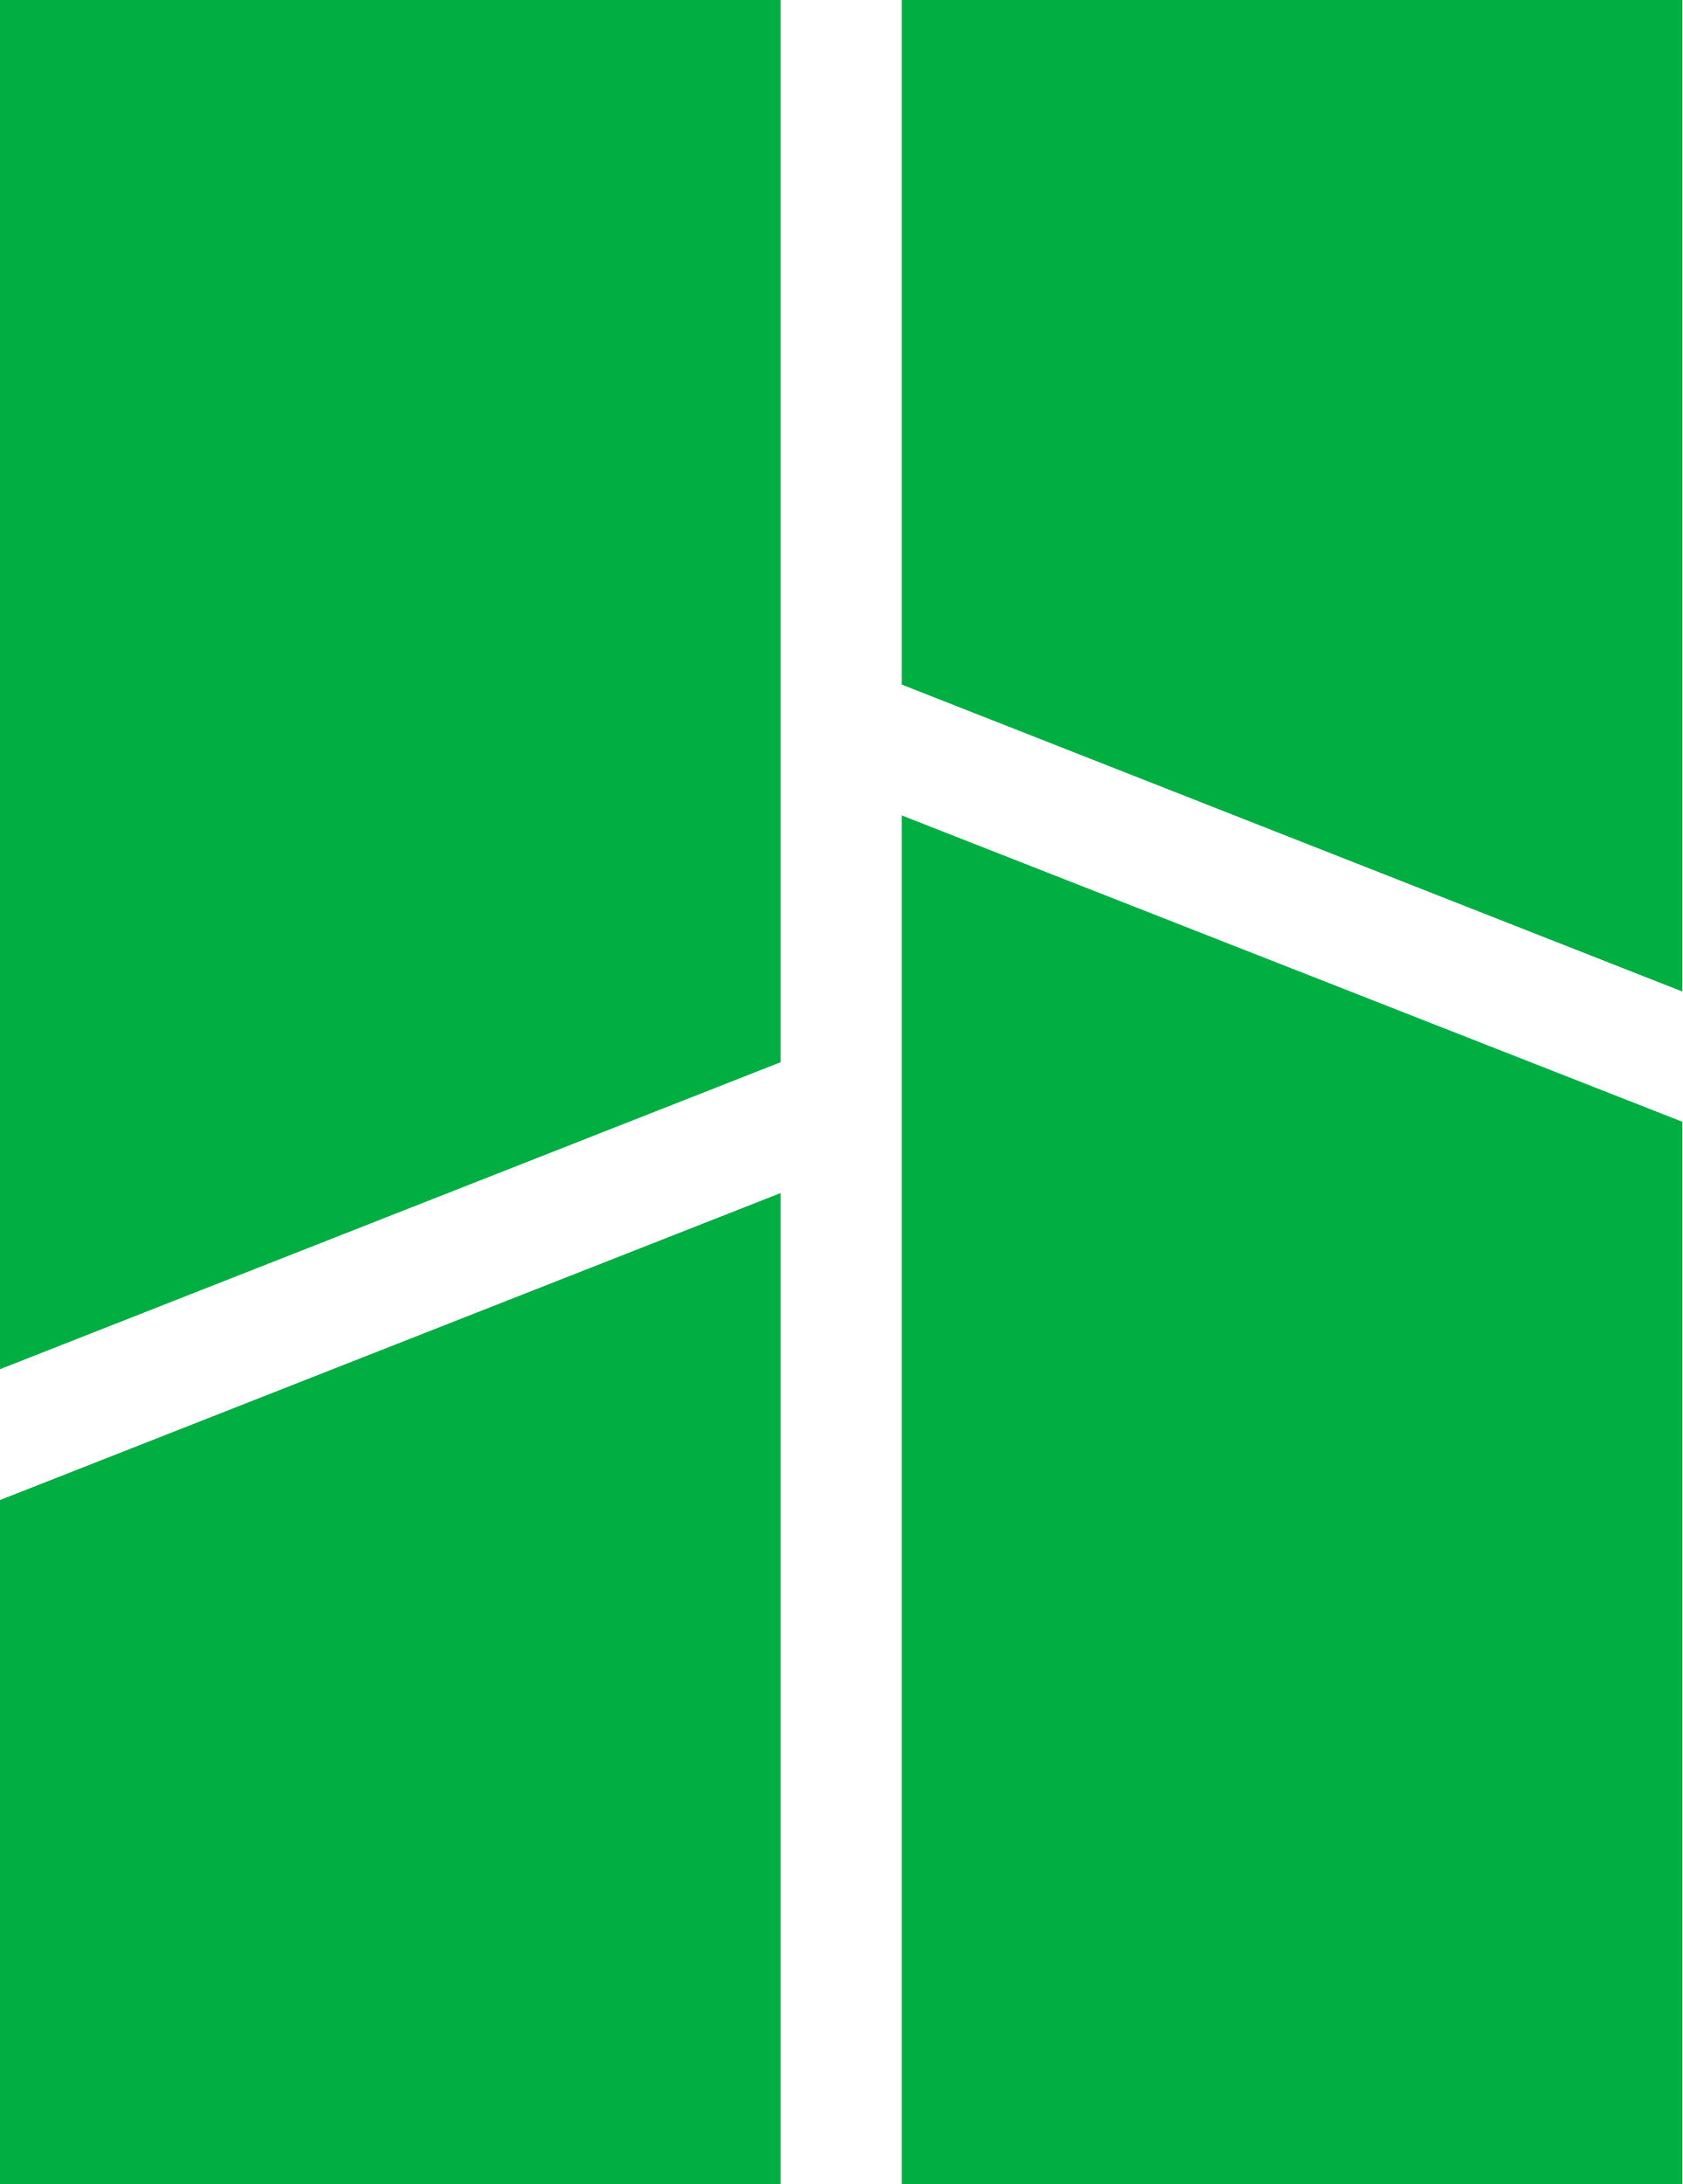
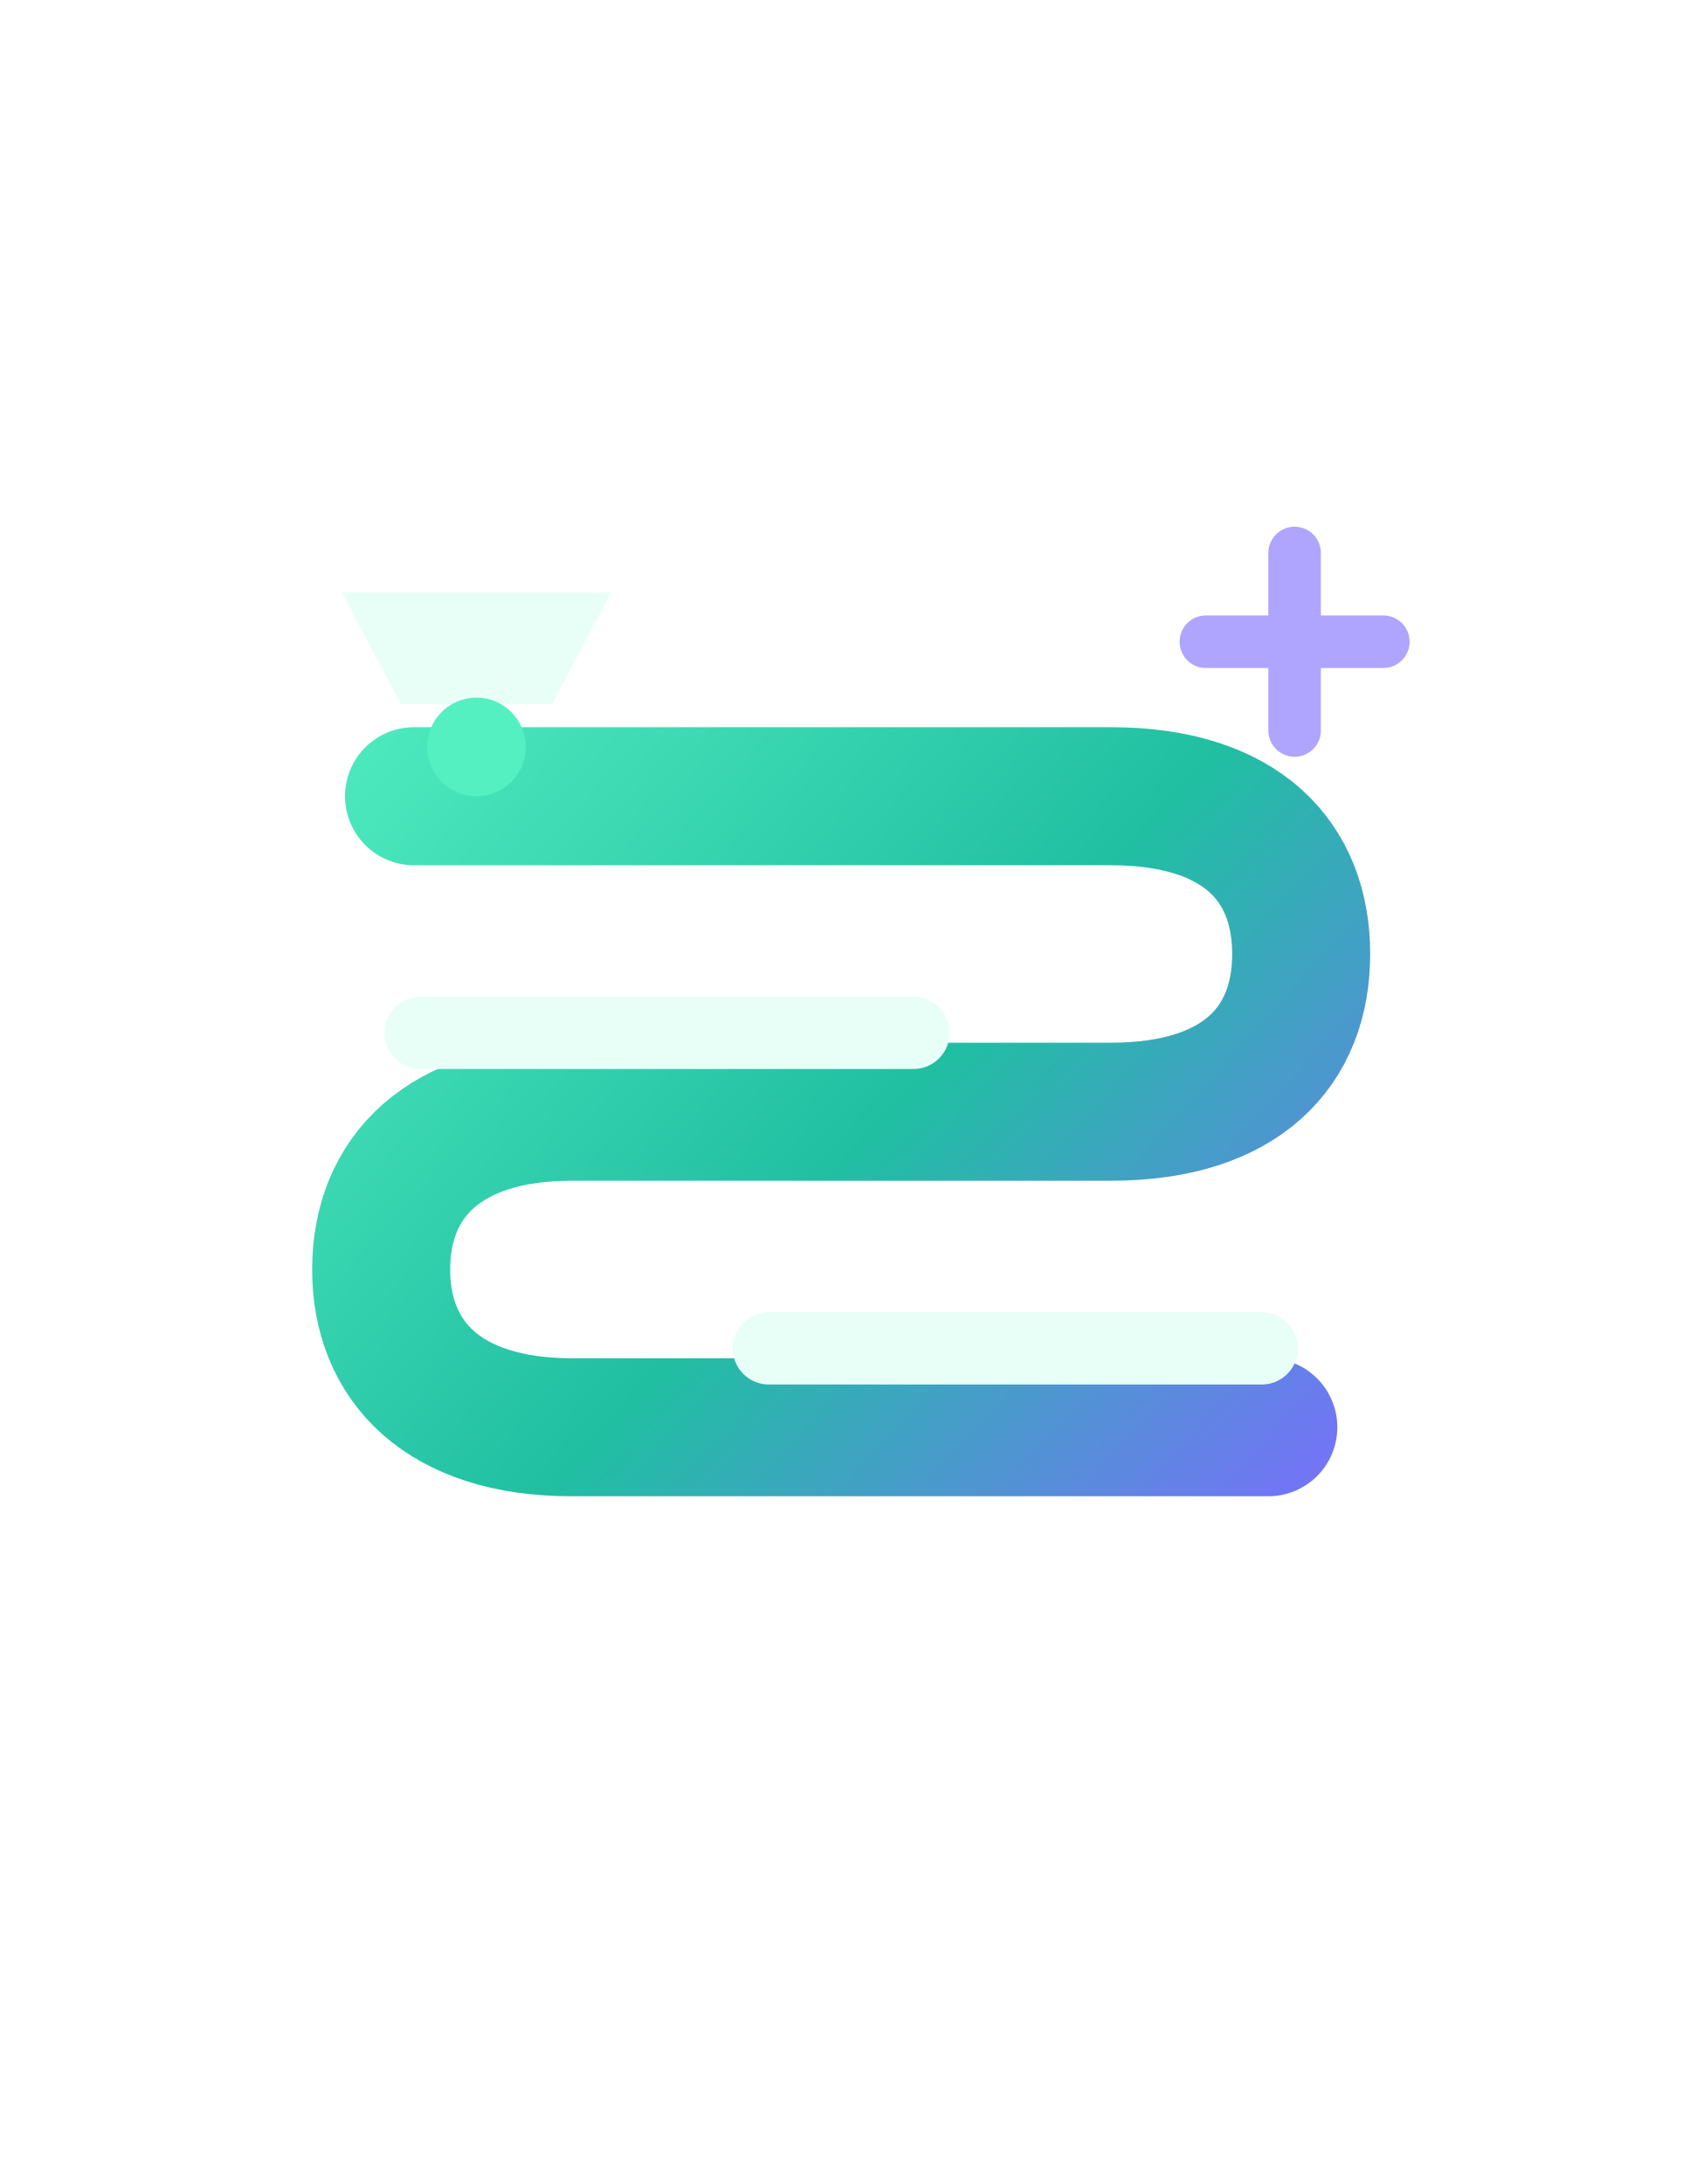
- <svg xmlns="http://www.w3.org/2000/svg" width="94" height="122" viewBox="0 0 94 122" fill="none">
-   <path d="M50.386 45.551V122H94V62.663L50.386 45.551Z" fill="#00AE42" />
-   <path d="M50.386 0V38.242L94 55.388V0H50.386Z" fill="#00AE42" />
-   <path d="M0 76.484V0H43.614V59.337L0 76.484Z" fill="#00AE42" />
-   <path d="M0 122V83.793L43.614 66.646V122H0Z" fill="#00AE42" />
+ <svg xmlns="http://www.w3.org/2000/svg" width="94" height="122" viewBox="0 0 512 512" role="img" aria-label="Bambu Studio AI LayerSpark">
+   <defs>
+     <linearGradient id="g" x1="100" y1="110" x2="410" y2="390" gradientUnits="userSpaceOnUse">
+       <stop stop-color="#55F0C2" />
+       <stop offset=".55" stop-color="#20BFA2" />
+       <stop offset="1" stop-color="#7C6CFF" />
+     </linearGradient>
+   </defs>
+   <path d="M126 166H338c40 0 58 20 58 48s-18 48-58 48H174c-39 0-58 20-58 48s19 48 58 48h212" fill="none" stroke="url(#g)" stroke-width="42" stroke-linecap="round" stroke-linejoin="round" />
+   <path d="M128 238h150M234 334h150" fill="none" stroke="#E8FFF8" stroke-width="22" stroke-linecap="round" />
+   <path d="M104 104h82l-18 34h-46z" fill="#E8FFF8" />
+   <circle cx="145" cy="151" r="15" fill="#55F0C2" />
+   <path d="M394 92v54M367 119h54" stroke="#AFA5FF" stroke-width="16" stroke-linecap="round" />
</svg>
